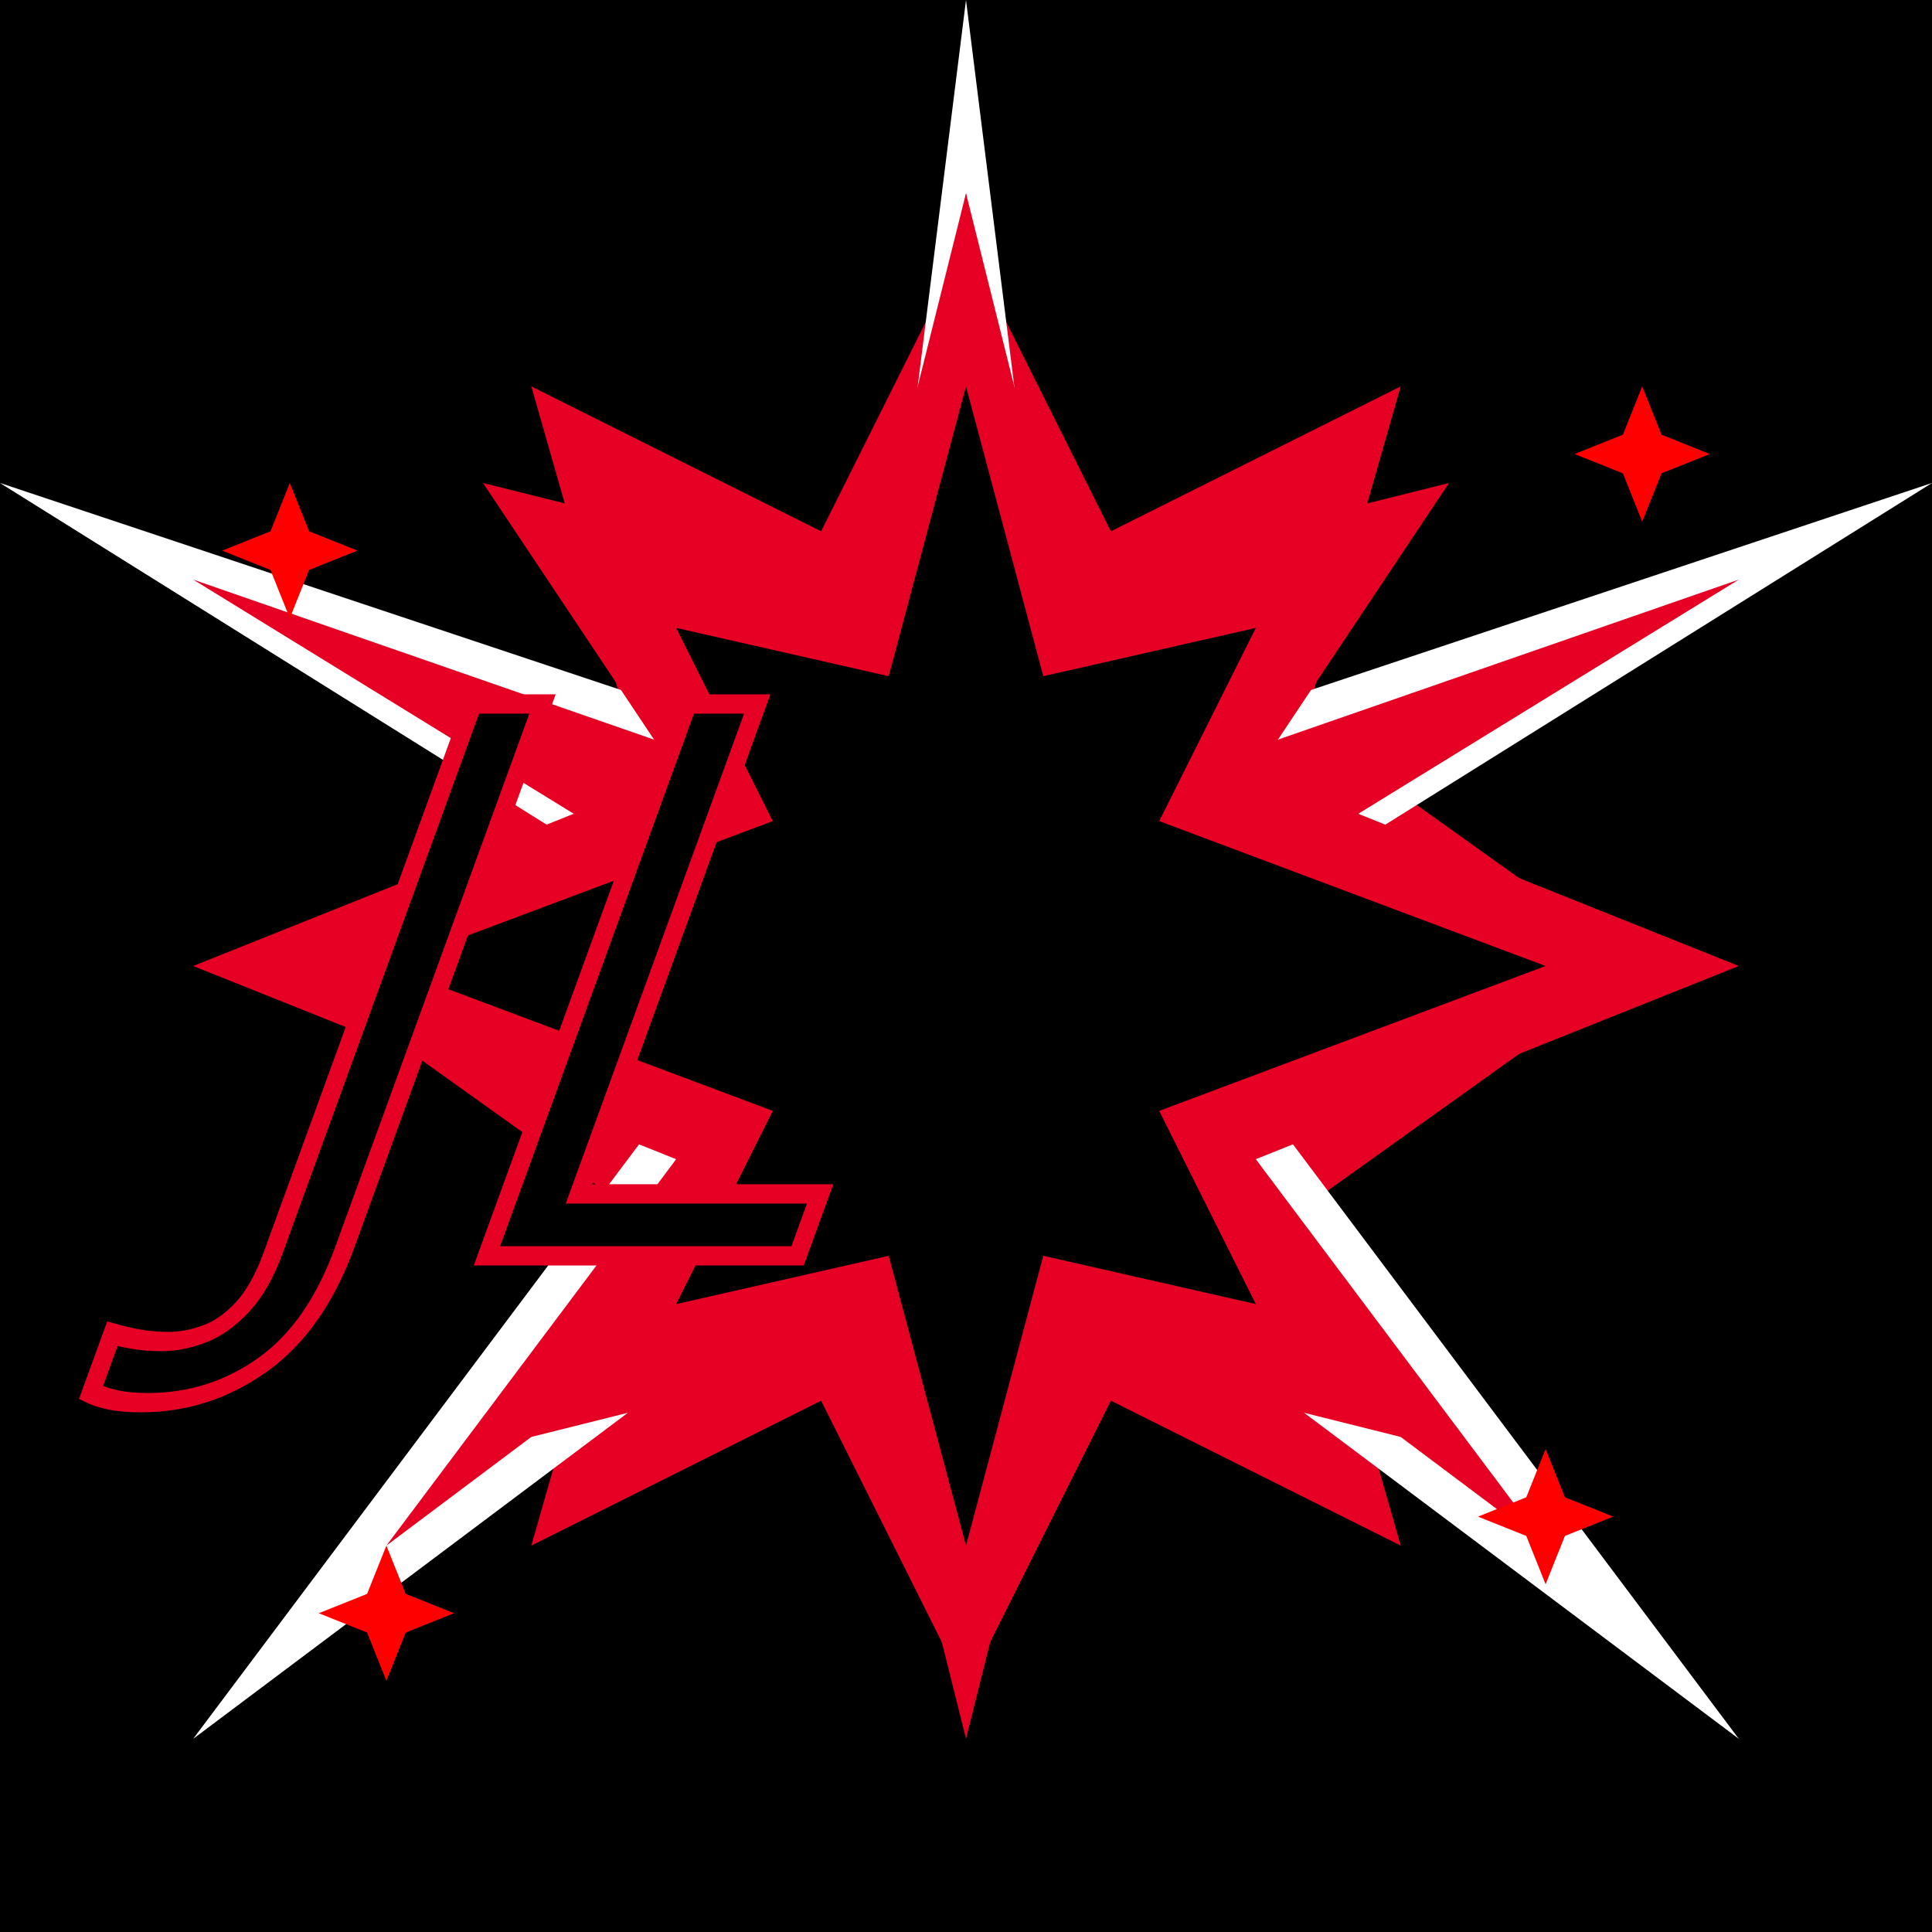
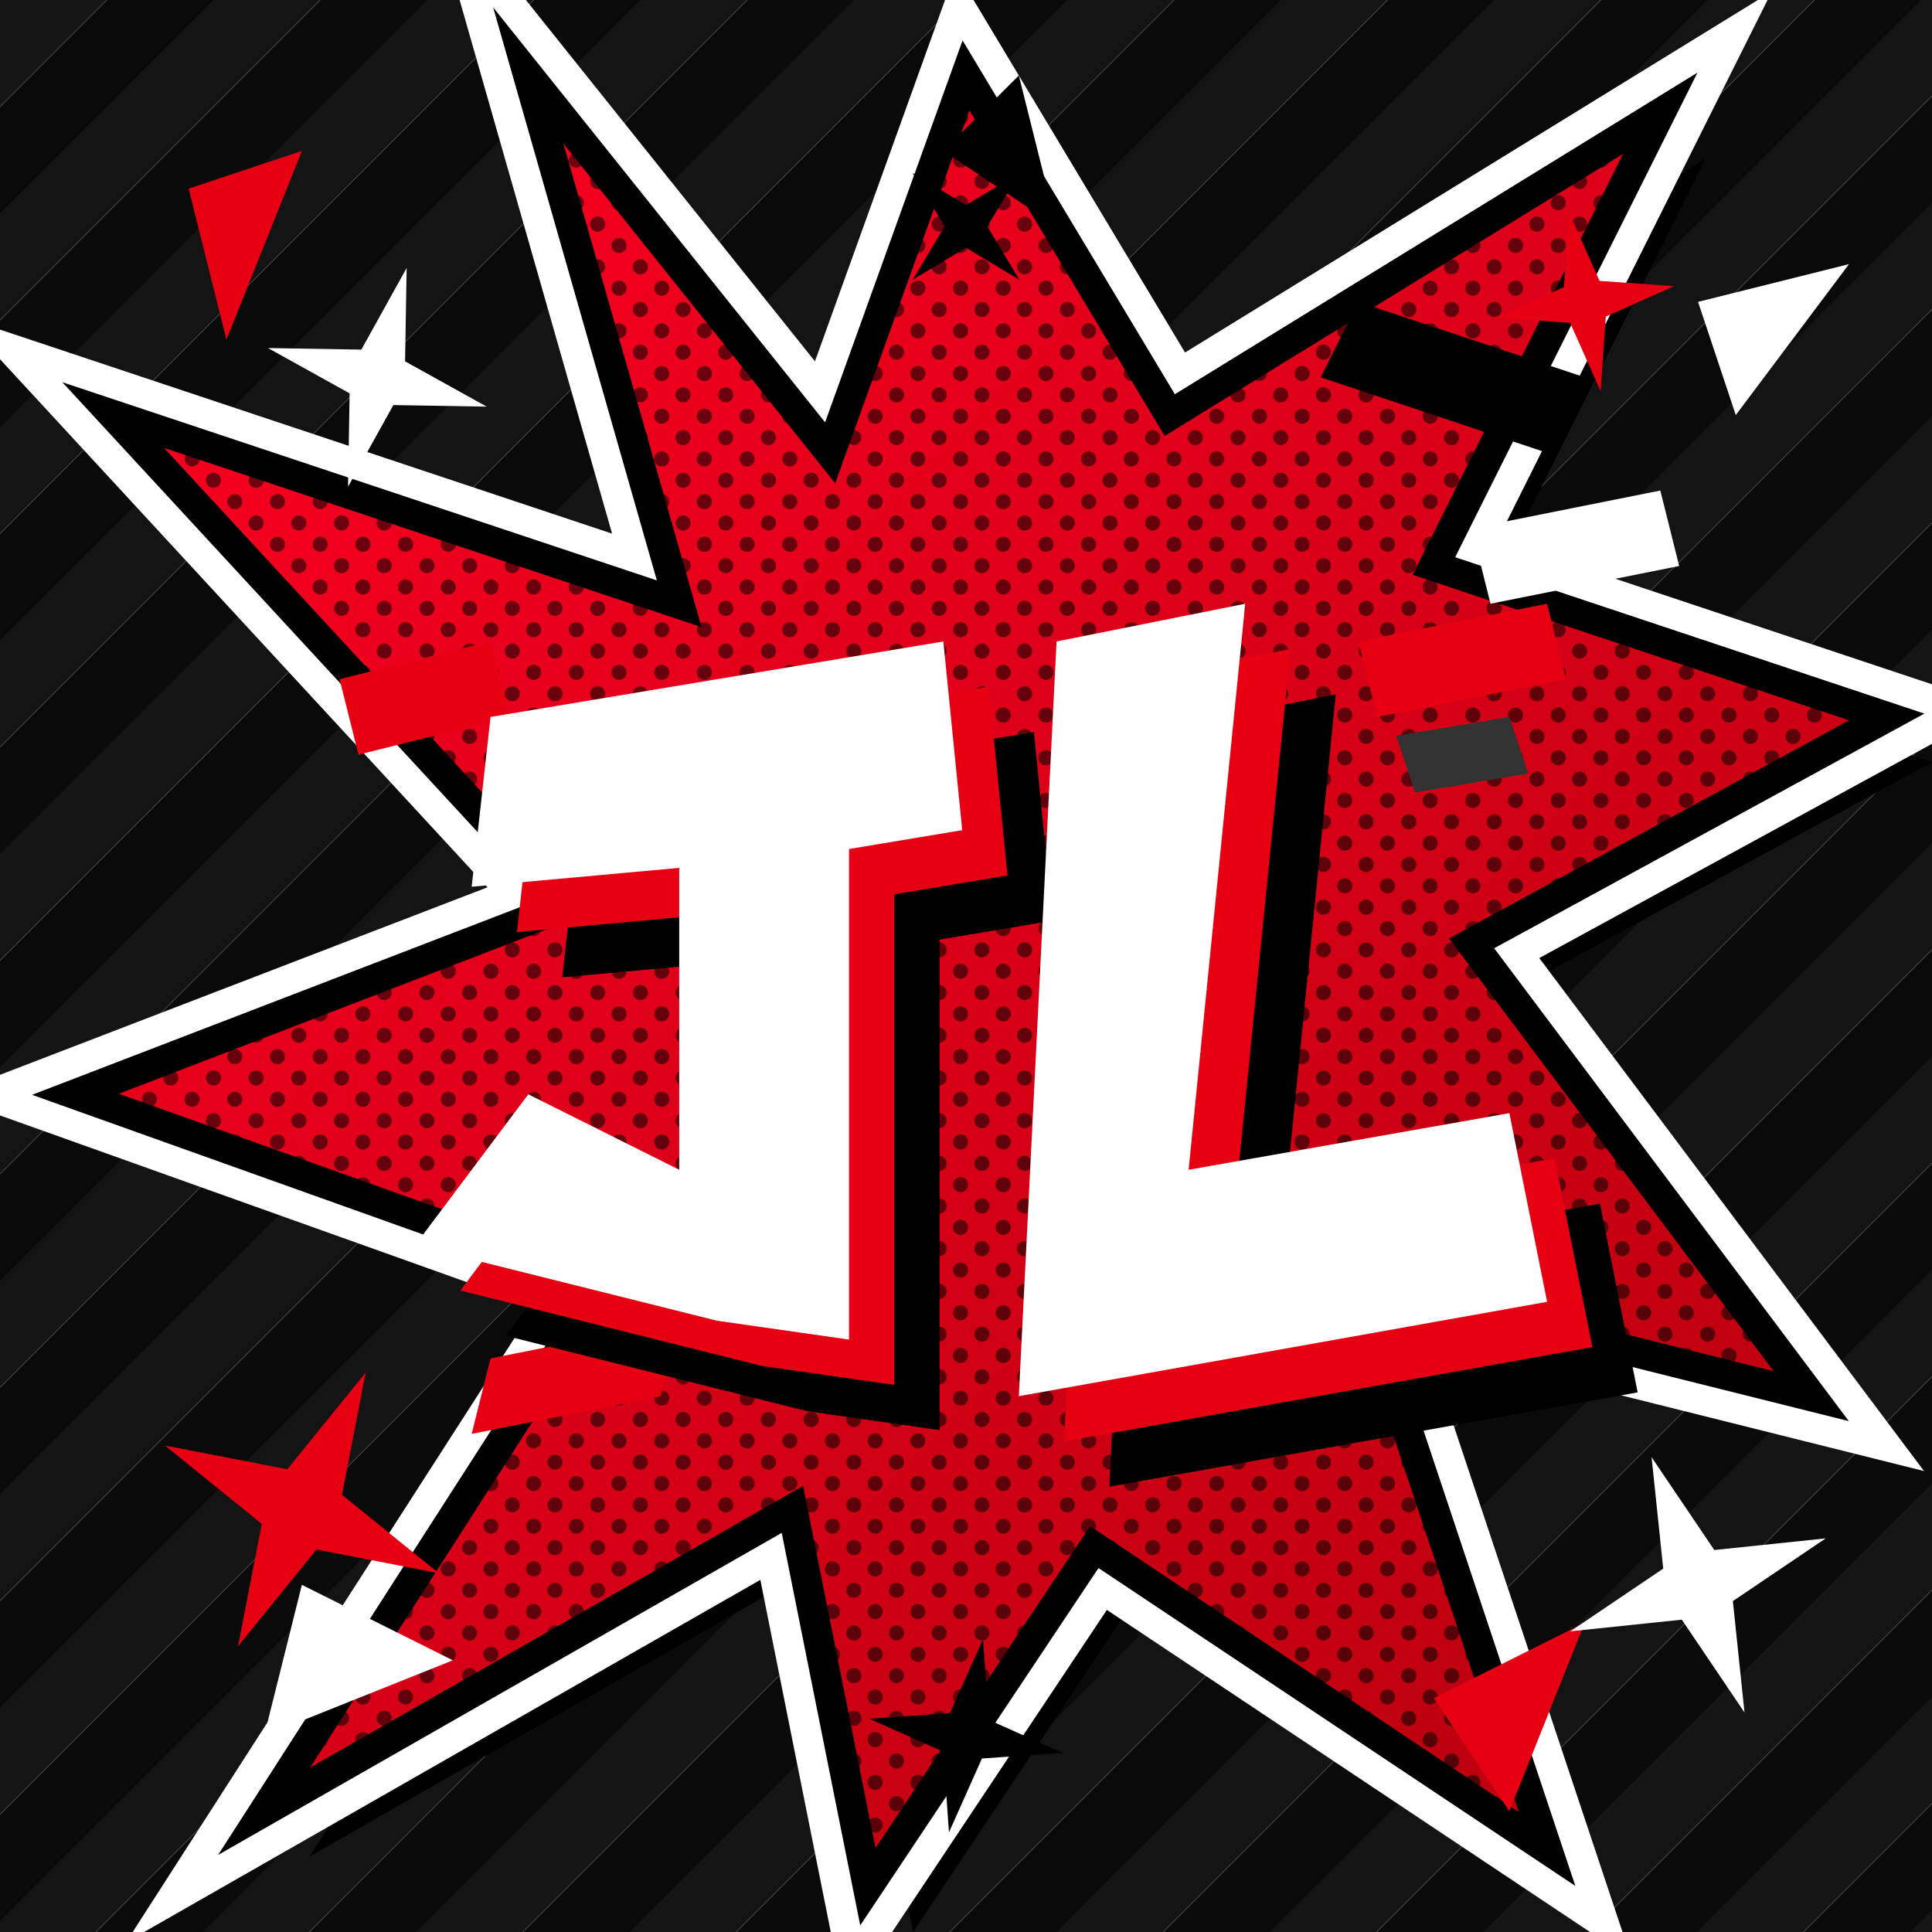
- <svg xmlns="http://www.w3.org/2000/svg" width="200" height="200" viewBox="0 0 200 200">
-   <rect width="200" height="200" fill="black" />
-   <path d="M100,10 L120,50 L160,30 L145,80 L190,100 L145,120 L160,170 L120,150 L100,190 L80,150 L40,170 L55,120 L10,100 L55,80 L40,30 L80,50 Z" fill="black" />
-   <path d="M100,25 L115,55 L145,40 L135,75 L170,100 L135,125 L145,160 L115,145 L100,175 L85,145 L55,160 L65,125 L30,100 L65,75 L55,40 L85,55 Z" fill="#e60023" />
-   <rect width="200" height="200" fill="transparent" />
-   <path d="M100,0 L110,80 L200,50 L120,100 L180,180 L100,120 L20,180 L80,100 L0,50 L90,80 Z" fill="white" />
-   <path d="M100,20 L108,85 L180,60 L115,100 L160,160 L100,115 L40,160 L85,100 L20,60 L92,85 Z" fill="#e60023" />
-   <path d="M100,20 L110,60 L150,50 L130,80 L180,100 L130,120 L150,150 L110,140 L100,180 L90,140 L50,150 L70,120 L20,100 L70,80 L50,50 L90,60 Z" fill="#e60023" />
-   <path d="M100,40 L108,70 L130,65 L120,85 L160,100 L120,115 L130,135 L108,130 L100,160 L92,130 L70,135 L80,115 L40,100 L80,85 L70,65 L92,70 Z" fill="black" />
-   <text x="100" y="130" font-family="Arial Black, sans-serif" font-size="80" fill="black" text-anchor="middle" transform="skewX(-20)" stroke="#e60023" stroke-width="2">JL</text>
-   <g fill="red">
-     <path d="M170,40 L172,45 L177,47 L172,49 L170,54 L168,49 L163,47 L168,45 Z" />
-     <path d="M30,50 L32,55 L37,57 L32,59 L30,64 L28,59 L23,57 L28,55 Z" />
-     <path d="M160,150 L162,155 L167,157 L162,159 L160,164 L158,159 L153,157 L158,155 Z" />
-     <path d="M40,160 L42,165 L47,167 L42,169 L40,174 L38,169 L33,167 L38,165 Z" />
+ <svg xmlns="http://www.w3.org/2000/svg" viewBox="0 0 512 512" width="25%" height="25%">
+   <defs>
+     <pattern id="bg-stripes" width="40" height="40" patternUnits="userSpaceOnUse" patternTransform="rotate(45)">
+       <rect width="20" height="40" fill="#141414" />
+       <rect x="20" width="20" height="40" fill="#0a0a0a" />
+     </pattern>
+     <pattern id="halftone" width="8" height="8" patternUnits="userSpaceOnUse" patternTransform="rotate(45)">
+       <circle cx="2" cy="2" r="2" fill="#000000" opacity="0.55" />
+     </pattern>
+     <linearGradient id="redGrad" x1="0%" y1="0%" x2="100%" y2="100%">
+       <stop offset="0%" stop-color="#FF0022" />
+       <stop offset="100%" stop-color="#B3000C" />
+     </linearGradient>
+     <polygon id="splat" points="             256,20 310,110 440,30 380,150 500,190              390,250 480,370 360,340 410,490 290,410              230,500 210,400 70,480 160,340 20,290              150,240 30,110 180,160 140,20 220,120         " />
+     <polygon id="paper-red" points="180,110 380,90 400,410 200,430" />
+     <polygon id="paper-l" points="240,150 430,130 450,370 260,390" />
+     <polygon id="paper-j" points="100,170 270,140 290,380 120,400" />
+     <path id="letter-j" d="M 130 190 L 250 170 L 255 220 L 225 225 L 225 355 L 190 350 L 110 330 L 140 290 L 180 310 L 180 230 L 125 235 Z" />
+     <path id="letter-l" d="M 280 170 L 330 160 L 315 310 L 400 295 L 410 345 L 270 370 Z" />
+     <g id="p5-star">
+       <path d="M 0 -20 L 4 -4 L 20 0 L 4 4 L 0 20 L -4 4 L -20 0 L -4 -4 Z" />
+     </g>
+   </defs>
+   <rect width="512" height="512" fill="url(#bg-stripes)" />
+   <g id="splat-group">
+     <use href="#splat" fill="#000000" transform="translate(12, 12)" />
+     <use href="#splat" fill="#FFFFFF" stroke="#FFFFFF" stroke-width="24" stroke-linejoin="miter" stroke-miterlimit="10" />
+     <use href="#splat" fill="url(#redGrad)" stroke="#000000" stroke-width="8" stroke-linejoin="miter" stroke-miterlimit="10" />
+     <use href="#splat" fill="url(#halftone)" />
+   </g>
+   <g id="background-shards">
+     <polygon points="50,50 80,40 60,90" fill="#E60012" />
+     <polygon points="450,80 490,70 460,110" fill="#FFFFFF" />
+     <polygon points="80,420 120,440 70,460" fill="#FFFFFF" />
+     <polygon points="380,450 420,430 400,480" fill="#E60012" />
+     <polygon points="250,40 270,20 280,60" fill="#000000" />
+   </g>
+   <g id="paper-accents">
+     <polygon points="90,180 130,170 135,190 95,200" fill="#E60012" />
+     <polygon points="390,140 440,130 445,150 395,160" fill="#FFFFFF" />
+     <polygon points="360,80 420,100 410,120 350,100" fill="#000000" />
+     <polygon points="130,360 180,350 175,370 125,380" fill="#E60012" />
+     <polygon points="360,170 410,160 415,180 365,190" fill="#E60012" />
+     <polygon points="370,195 400,190 405,205 375,210" fill="#333333" />
+   </g>
+   <g id="letters">
+     <use href="#letter-j" fill="#000000" transform="translate(24, 24)" />
+     <use href="#letter-j" fill="#E60012" transform="translate(12, 12)" />
+     <use href="#letter-j" fill="#FFFFFF" />
+     <use href="#letter-l" fill="#000000" transform="translate(24, 24)" />
+     <use href="#letter-l" fill="#E60012" transform="translate(12, 12)" />
+     <use href="#letter-l" fill="#FFFFFF" />
+   </g>
+   <g id="foreground-stars">
+     <use href="#p5-star" transform="translate(100, 100) scale(1.5) rotate(15)" fill="#FFFFFF" />
+     <use href="#p5-star" transform="translate(420, 80) scale(1.2) rotate(-10)" fill="#E60012" />
+     <use href="#p5-star" transform="translate(80, 400) scale(2) rotate(25)" fill="#E60012" />
+     <use href="#p5-star" transform="translate(450, 420) scale(1.8) rotate(-20)" fill="#FFFFFF" />
+     <use href="#p5-star" transform="translate(256, 60) scale(1) rotate(45)" fill="#000000" />
+     <use href="#p5-star" transform="translate(256, 460) scale(1.3) rotate(10)" fill="#000000" />
  </g>
</svg>
